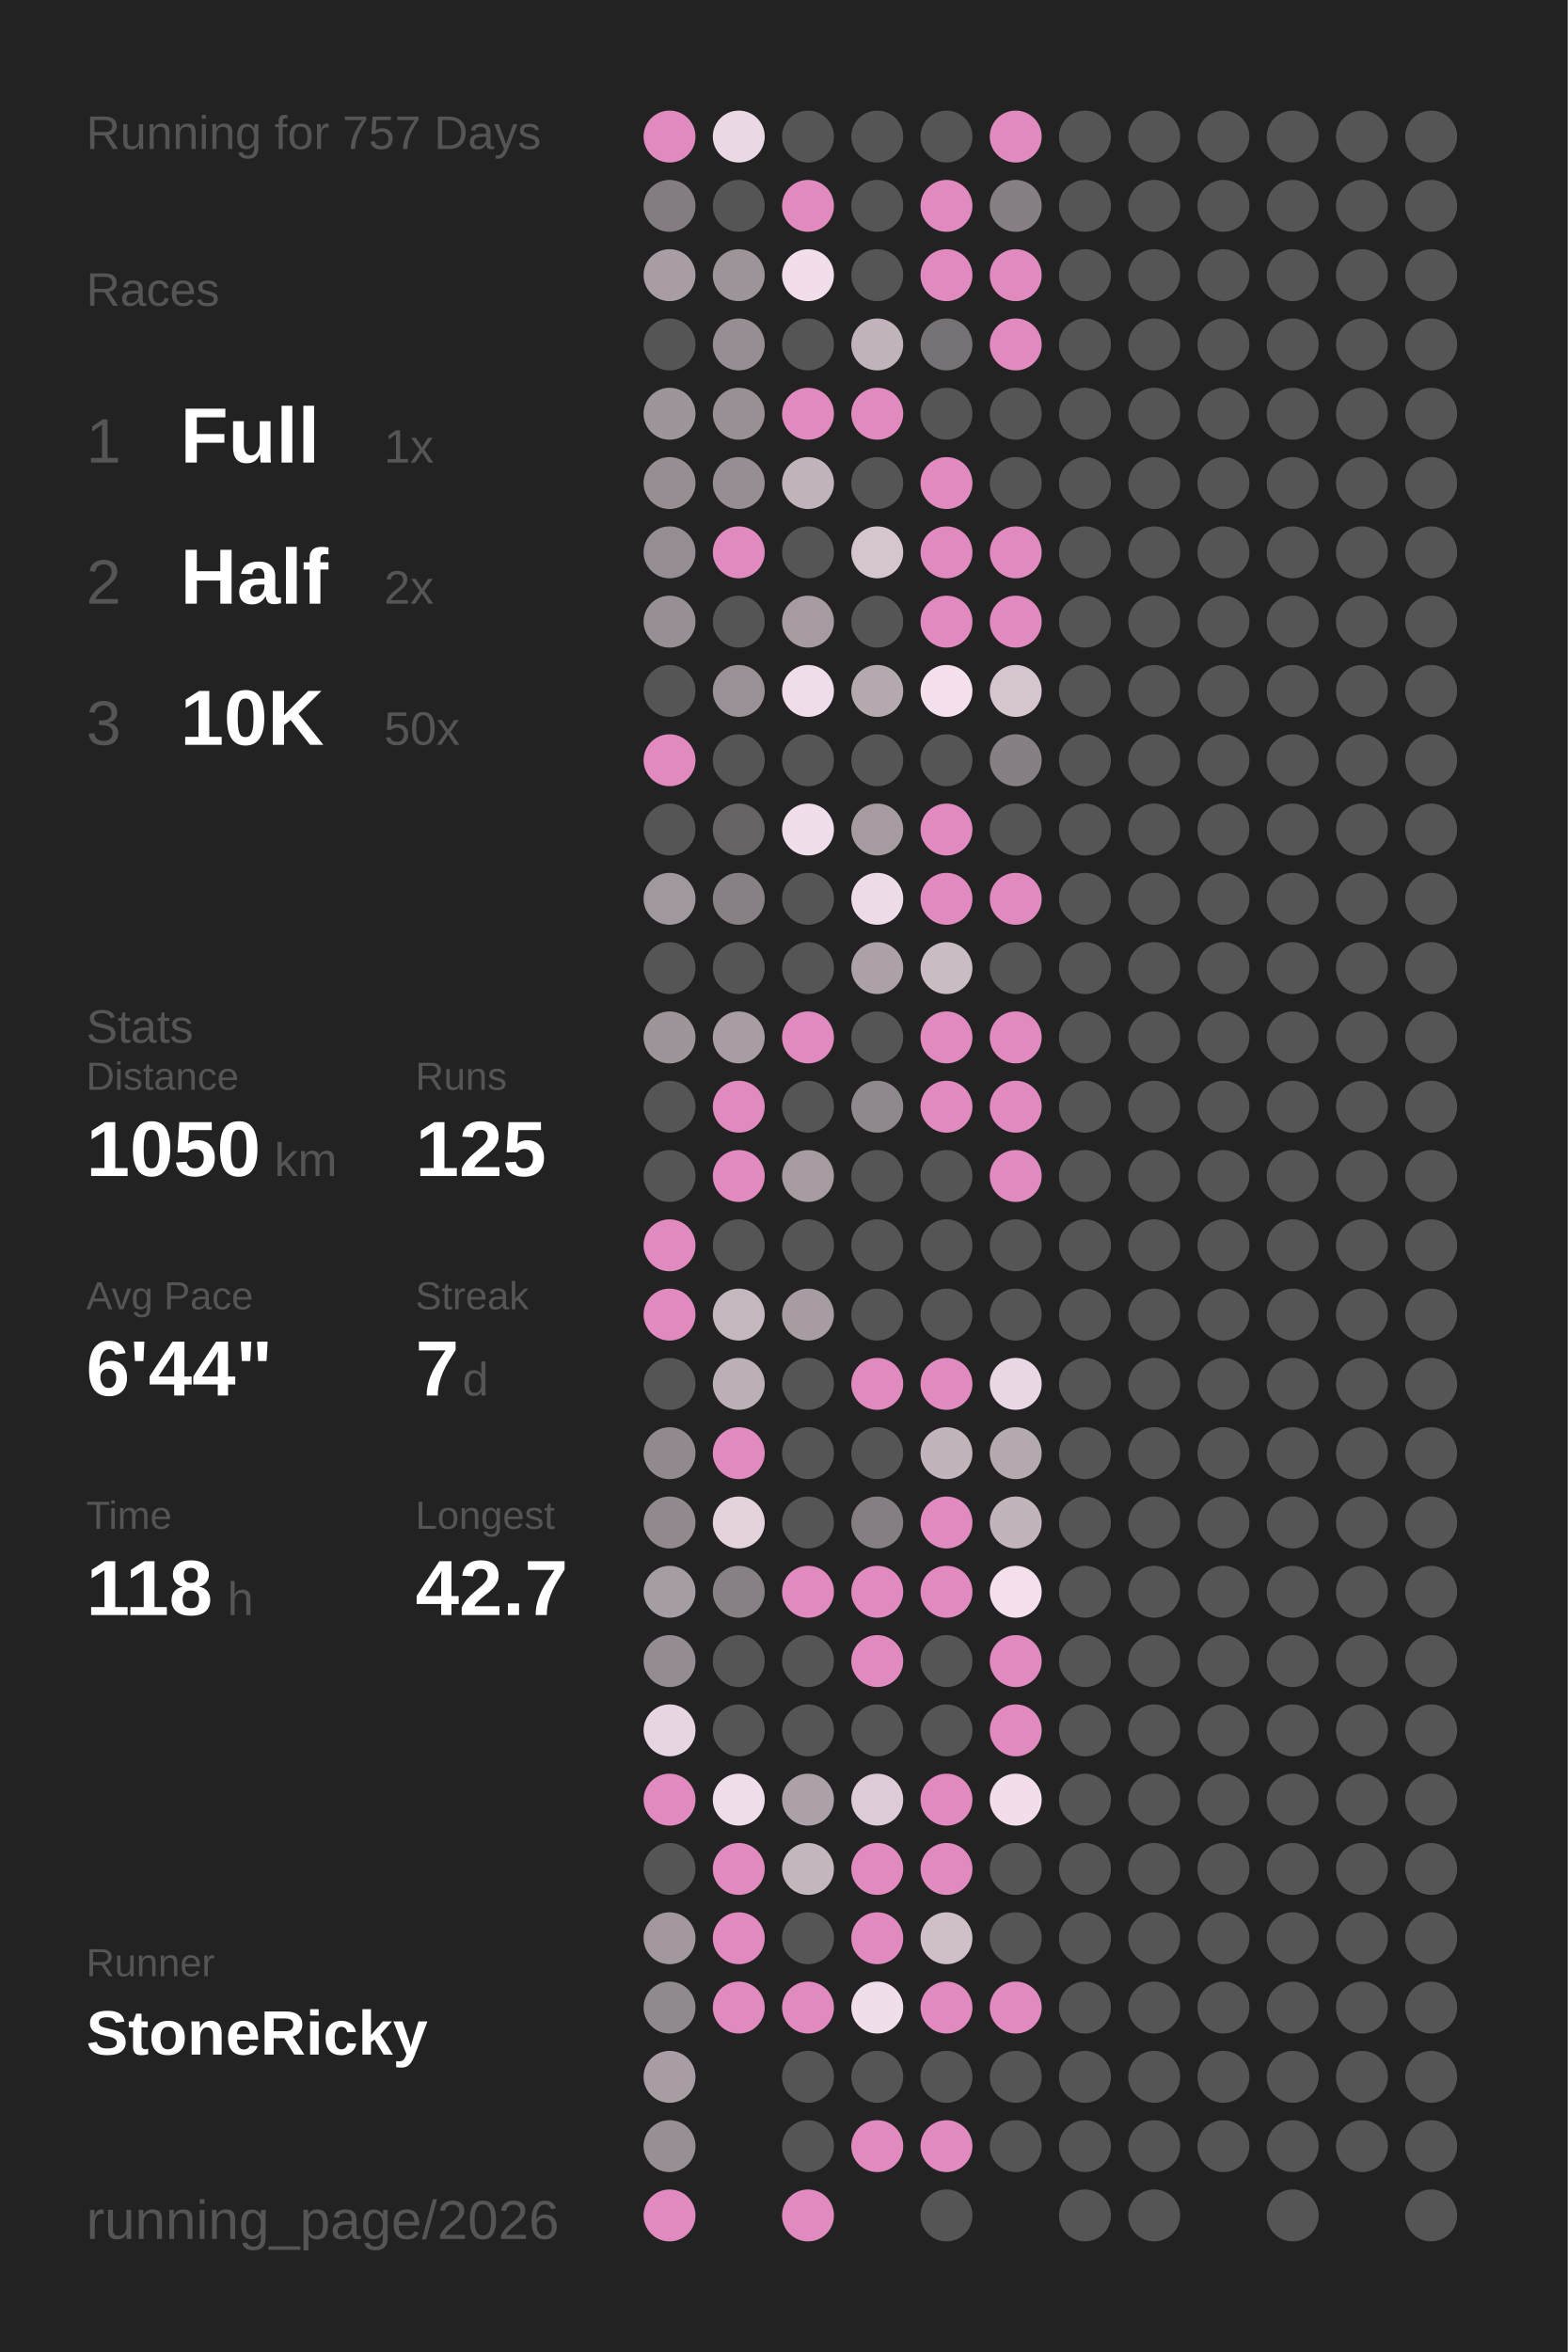
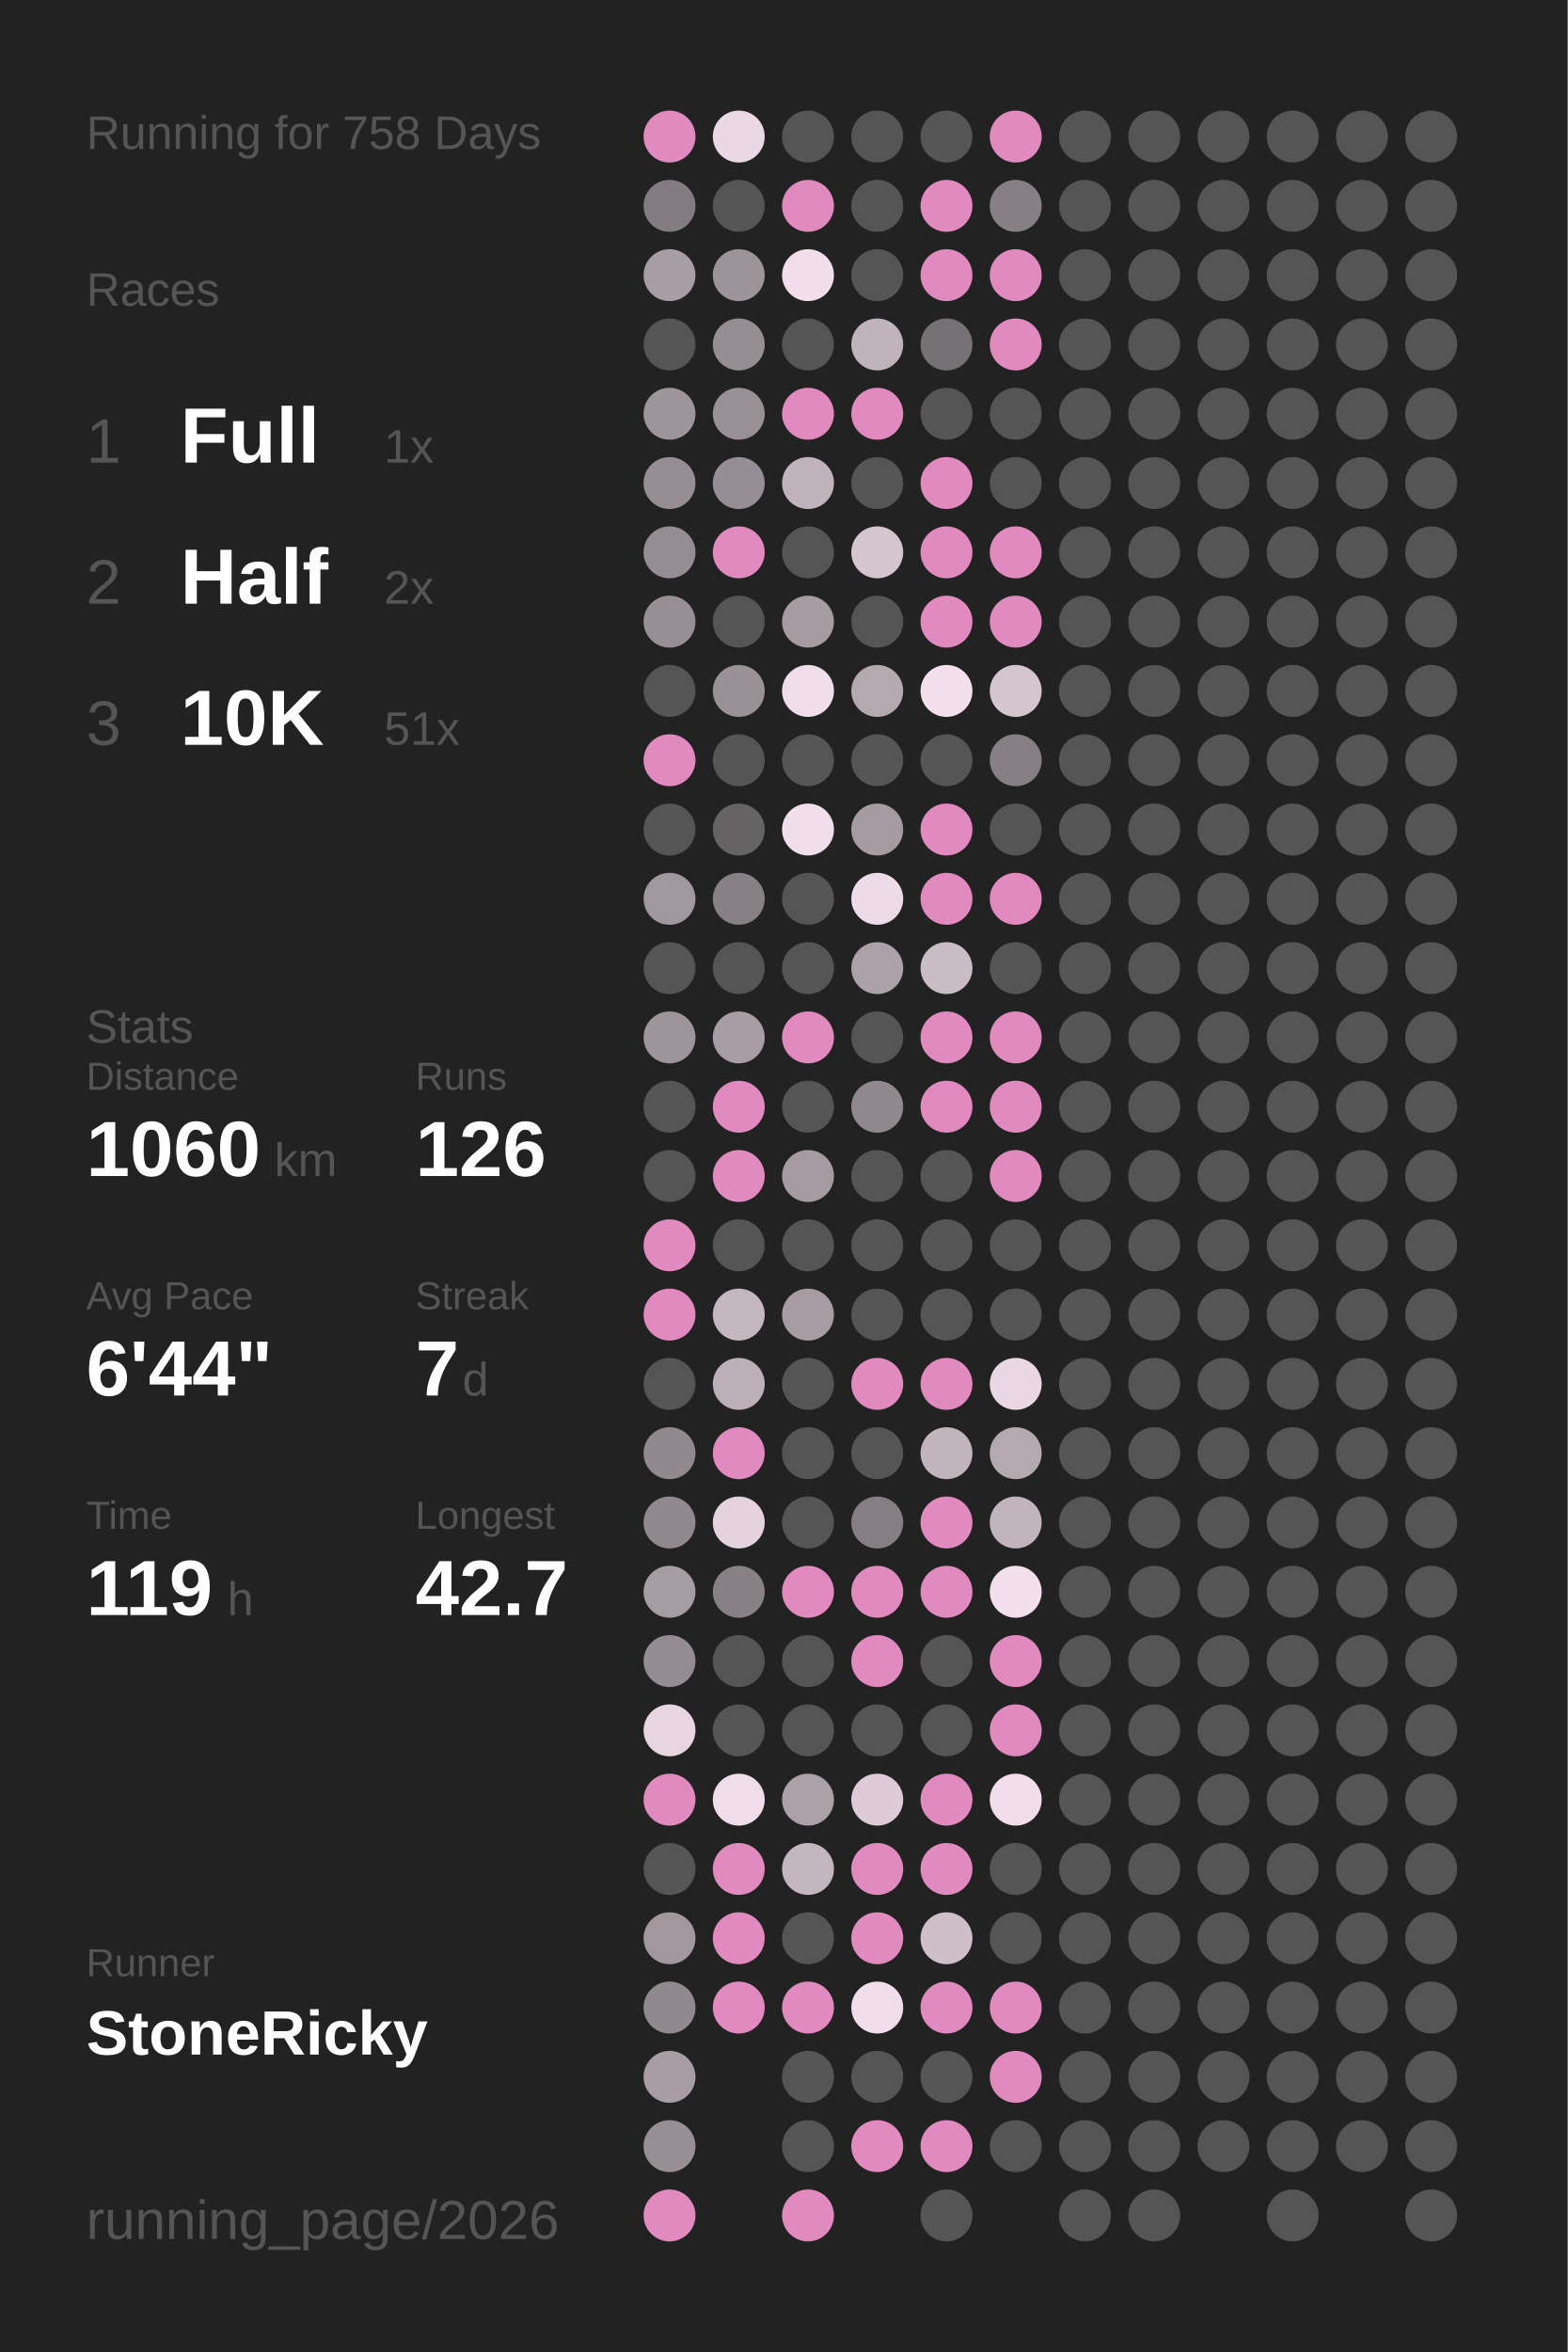
<svg xmlns="http://www.w3.org/2000/svg" baseProfile="full" height="300mm" version="1.1" viewBox="0,0,200,300" width="200mm">
  <defs />
  <rect fill="#222222" height="300" width="200" x="0" y="0" />
-   <text fill="#555555" style="font-size:6px; font-family:Arial;" x="11" y="19">Running for 757 Days</text>
+   <text fill="#555555" style="font-size:6px; font-family:Arial;" x="11" y="19">Running for 758 Days</text>
  <text fill="#555555" style="font-size:6px; font-family:Arial;" x="11" y="39">Races</text>
  <text fill="#555555" style="font-size:8px; font-family:Arial;" x="11" y="59">1</text>
  <text fill="#FFFFFF" style="font-size:10px; font-family:Arial; font-weight:bold;" x="23" y="59">Full</text>
  <text fill="#555555" style="font-size:6px; font-family:Arial;" x="49" y="59">1x</text>
  <text fill="#555555" style="font-size:8px; font-family:Arial;" x="11" y="77">2</text>
  <text fill="#FFFFFF" style="font-size:10px; font-family:Arial; font-weight:bold;" x="23" y="77">Half</text>
  <text fill="#555555" style="font-size:6px; font-family:Arial;" x="49" y="77">2x</text>
  <text fill="#555555" style="font-size:8px; font-family:Arial;" x="11" y="95">3</text>
  <text fill="#FFFFFF" style="font-size:10px; font-family:Arial; font-weight:bold;" x="23" y="95">10K</text>
-   <text fill="#555555" style="font-size:6px; font-family:Arial;" x="49" y="95">50x</text>
+   <text fill="#555555" style="font-size:6px; font-family:Arial;" x="49" y="95">51x</text>
  <text fill="#555555" style="font-size:6px; font-family:Arial;" x="11" y="133">Stats</text>
  <text fill="#555555" style="font-size:5px; font-family:Arial;" x="11" y="139">Distance</text>
-   <text fill="#FFFFFF" style="font-size:10px; font-family:Arial; font-weight:bold;" x="11" y="150">1050</text>
+   <text fill="#FFFFFF" style="font-size:10px; font-family:Arial; font-weight:bold;" x="11" y="150">1060</text>
  <text fill="#555555" style="font-size:6px; font-family:Arial;" x="35" y="150">km</text>
  <text fill="#555555" style="font-size:5px; font-family:Arial;" x="53" y="139">Runs</text>
-   <text fill="#FFFFFF" style="font-size:10px; font-family:Arial; font-weight:bold;" x="53" y="150">125</text>
+   <text fill="#FFFFFF" style="font-size:10px; font-family:Arial; font-weight:bold;" x="53" y="150">126</text>
  <text fill="#555555" style="font-size:5px; font-family:Arial;" x="11" y="167">Avg Pace</text>
  <text fill="#FFFFFF" style="font-size:10px; font-family:Arial; font-weight:bold;" x="11" y="178">6'44"</text>
  <text fill="#555555" style="font-size:5px; font-family:Arial;" x="53" y="167">Streak</text>
  <text fill="#FFFFFF" style="font-size:10px; font-family:Arial; font-weight:bold;" x="53" y="178">7</text>
  <text fill="#555555" style="font-size:6px; font-family:Arial;" x="59" y="178">d</text>
  <text fill="#555555" style="font-size:5px; font-family:Arial;" x="11" y="195">Time</text>
-   <text fill="#FFFFFF" style="font-size:10px; font-family:Arial; font-weight:bold;" x="11" y="206">118</text>
+   <text fill="#FFFFFF" style="font-size:10px; font-family:Arial; font-weight:bold;" x="11" y="206">119</text>
  <text fill="#555555" style="font-size:6px; font-family:Arial;" x="29" y="206">h</text>
  <text fill="#555555" style="font-size:5px; font-family:Arial;" x="53" y="195">Longest</text>
  <text fill="#FFFFFF" style="font-size:10px; font-family:Arial; font-weight:bold;" x="53" y="206">42.7</text>
  <text fill="#555555" style="font-size:5px; font-family:Arial;" x="11" y="252.065">Runner</text>
  <text fill="#FFFFFF" style="font-size:8px; font-family:Arial; font-weight:bold;" x="11" y="262.065">StoneRicky</text>
  <text fill="#555555" style="font-size:7px; font-family:Arial;" x="11" y="285.581">running_page/2026</text>
  <circle cx="85.417" cy="17.419" fill="#E18ABF" r="3.312" />
  <circle cx="85.417" cy="26.258" fill="#837d81" r="3.312" />
  <circle cx="85.417" cy="35.097" fill="#a89da4" r="3.312" />
  <circle cx="85.417" cy="43.935" fill="#555555" r="3.312" />
  <circle cx="85.417" cy="52.774" fill="#9e959b" r="3.312" />
  <circle cx="85.417" cy="61.613" fill="#968e93" r="3.312" />
  <circle cx="85.417" cy="70.452" fill="#958d93" r="3.312" />
  <circle cx="85.417" cy="79.29" fill="#978f94" r="3.312" />
  <circle cx="85.417" cy="88.129" fill="#555555" r="3.312" />
  <circle cx="85.417" cy="96.968" fill="#E18ABF" r="3.312" />
  <circle cx="85.417" cy="105.806" fill="#555555" r="3.312" />
  <circle cx="85.417" cy="114.645" fill="#a1979e" r="3.312" />
  <circle cx="85.417" cy="123.484" fill="#555555" r="3.312" />
  <circle cx="85.417" cy="132.323" fill="#9e959b" r="3.312" />
  <circle cx="85.417" cy="141.161" fill="#555555" r="3.312" />
  <circle cx="85.417" cy="150" fill="#555555" r="3.312" />
  <circle cx="85.417" cy="158.839" fill="#E18ABF" r="3.312" />
  <circle cx="85.417" cy="167.677" fill="#E18ABF" r="3.312" />
  <circle cx="85.417" cy="176.516" fill="#555555" r="3.312" />
  <circle cx="85.417" cy="185.355" fill="#91898e" r="3.312" />
  <circle cx="85.417" cy="194.194" fill="#91898e" r="3.312" />
  <circle cx="85.417" cy="203.032" fill="#a69ca3" r="3.312" />
  <circle cx="85.417" cy="211.871" fill="#948c92" r="3.312" />
  <circle cx="85.417" cy="220.71" fill="#e7d5e1" r="3.312" />
  <circle cx="85.417" cy="229.548" fill="#E18ABF" r="3.312" />
  <circle cx="85.417" cy="238.387" fill="#555555" r="3.312" />
  <circle cx="85.417" cy="247.226" fill="#a1979d" r="3.312" />
  <circle cx="85.417" cy="256.065" fill="#90898e" r="3.312" />
  <circle cx="85.417" cy="264.903" fill="#a89da4" r="3.312" />
  <circle cx="85.417" cy="273.742" fill="#988f95" r="3.312" />
  <circle cx="85.417" cy="282.581" fill="#E18ABF" r="3.312" />
  <circle cx="94.25" cy="17.419" fill="#ebd8e5" r="3.312" />
  <circle cx="94.25" cy="26.258" fill="#555555" r="3.312" />
  <circle cx="94.25" cy="35.097" fill="#9d949a" r="3.312" />
  <circle cx="94.25" cy="43.935" fill="#978e94" r="3.312" />
  <circle cx="94.25" cy="52.774" fill="#999096" r="3.312" />
  <circle cx="94.25" cy="61.613" fill="#968e94" r="3.312" />
  <circle cx="94.25" cy="70.452" fill="#E18ABF" r="3.312" />
  <circle cx="94.25" cy="79.29" fill="#555555" r="3.312" />
  <circle cx="94.25" cy="88.129" fill="#9a9197" r="3.312" />
  <circle cx="94.25" cy="96.968" fill="#555555" r="3.312" />
  <circle cx="94.25" cy="105.806" fill="#656364" r="3.312" />
  <circle cx="94.25" cy="114.645" fill="#878085" r="3.312" />
  <circle cx="94.25" cy="123.484" fill="#555555" r="3.312" />
  <circle cx="94.25" cy="132.323" fill="#a89da4" r="3.312" />
  <circle cx="94.25" cy="141.161" fill="#E18ABF" r="3.312" />
  <circle cx="94.25" cy="150" fill="#E18ABF" r="3.312" />
  <circle cx="94.25" cy="158.839" fill="#555555" r="3.312" />
  <circle cx="94.25" cy="167.677" fill="#c5b7c0" r="3.312" />
  <circle cx="94.25" cy="176.516" fill="#bcafb8" r="3.312" />
  <circle cx="94.25" cy="185.355" fill="#E18ABF" r="3.312" />
  <circle cx="94.25" cy="194.194" fill="#e4d2dd" r="3.312" />
  <circle cx="94.25" cy="203.032" fill="#878085" r="3.312" />
  <circle cx="94.25" cy="211.871" fill="#555555" r="3.312" />
  <circle cx="94.25" cy="220.71" fill="#555555" r="3.312" />
  <circle cx="94.25" cy="229.548" fill="#f0ddea" r="3.312" />
  <circle cx="94.25" cy="238.387" fill="#E18ABF" r="3.312" />
  <circle cx="94.25" cy="247.226" fill="#E18ABF" r="3.312" />
  <circle cx="94.25" cy="256.065" fill="#E18ABF" r="3.312" />
  <circle cx="103.083" cy="17.419" fill="#555555" r="3.312" />
  <circle cx="103.083" cy="26.258" fill="#E18ABF" r="3.312" />
  <circle cx="103.083" cy="35.097" fill="#f1deea" r="3.312" />
  <circle cx="103.083" cy="43.935" fill="#555555" r="3.312" />
  <circle cx="103.083" cy="52.774" fill="#E18ABF" r="3.312" />
  <circle cx="103.083" cy="61.613" fill="#c1b3bc" r="3.312" />
  <circle cx="103.083" cy="70.452" fill="#555555" r="3.312" />
  <circle cx="103.083" cy="79.29" fill="#a59ba1" r="3.312" />
  <circle cx="103.083" cy="88.129" fill="#f0ddea" r="3.312" />
  <circle cx="103.083" cy="96.968" fill="#555555" r="3.312" />
  <circle cx="103.083" cy="105.806" fill="#f1deeb" r="3.312" />
  <circle cx="103.083" cy="114.645" fill="#555555" r="3.312" />
  <circle cx="103.083" cy="123.484" fill="#555555" r="3.312" />
  <circle cx="103.083" cy="132.323" fill="#E18ABF" r="3.312" />
  <circle cx="103.083" cy="141.161" fill="#555555" r="3.312" />
  <circle cx="103.083" cy="150" fill="#a59ba1" r="3.312" />
  <circle cx="103.083" cy="158.839" fill="#555555" r="3.312" />
  <circle cx="103.083" cy="167.677" fill="#a69ca2" r="3.312" />
  <circle cx="103.083" cy="176.516" fill="#555555" r="3.312" />
  <circle cx="103.083" cy="185.355" fill="#555555" r="3.312" />
  <circle cx="103.083" cy="194.194" fill="#555555" r="3.312" />
  <circle cx="103.083" cy="203.032" fill="#E18ABF" r="3.312" />
  <circle cx="103.083" cy="211.871" fill="#555555" r="3.312" />
  <circle cx="103.083" cy="220.71" fill="#555555" r="3.312" />
  <circle cx="103.083" cy="229.548" fill="#aca1a8" r="3.312" />
  <circle cx="103.083" cy="238.387" fill="#c4b6bf" r="3.312" />
  <circle cx="103.083" cy="247.226" fill="#555555" r="3.312" />
  <circle cx="103.083" cy="256.065" fill="#E18ABF" r="3.312" />
  <circle cx="103.083" cy="264.903" fill="#555555" r="3.312" />
  <circle cx="103.083" cy="273.742" fill="#555555" r="3.312" />
  <circle cx="103.083" cy="282.581" fill="#E18ABF" r="3.312" />
  <circle cx="111.917" cy="17.419" fill="#555555" r="3.312" />
  <circle cx="111.917" cy="26.258" fill="#555555" r="3.312" />
  <circle cx="111.917" cy="35.097" fill="#555555" r="3.312" />
  <circle cx="111.917" cy="43.935" fill="#c1b3bc" r="3.312" />
  <circle cx="111.917" cy="52.774" fill="#E18ABF" r="3.312" />
  <circle cx="111.917" cy="61.613" fill="#555555" r="3.312" />
  <circle cx="111.917" cy="70.452" fill="#d5c5cf" r="3.312" />
  <circle cx="111.917" cy="79.29" fill="#555555" r="3.312" />
  <circle cx="111.917" cy="88.129" fill="#b5a9b0" r="3.312" />
  <circle cx="111.917" cy="96.968" fill="#555555" r="3.312" />
  <circle cx="111.917" cy="105.806" fill="#a59ba1" r="3.312" />
  <circle cx="111.917" cy="114.645" fill="#eedbe8" r="3.312" />
  <circle cx="111.917" cy="123.484" fill="#aca1a8" r="3.312" />
  <circle cx="111.917" cy="132.323" fill="#555555" r="3.312" />
  <circle cx="111.917" cy="141.161" fill="#8f888d" r="3.312" />
  <circle cx="111.917" cy="150" fill="#555555" r="3.312" />
  <circle cx="111.917" cy="158.839" fill="#555555" r="3.312" />
  <circle cx="111.917" cy="167.677" fill="#555555" r="3.312" />
  <circle cx="111.917" cy="176.516" fill="#E18ABF" r="3.312" />
  <circle cx="111.917" cy="185.355" fill="#555555" r="3.312" />
  <circle cx="111.917" cy="194.194" fill="#857f83" r="3.312" />
  <circle cx="111.917" cy="203.032" fill="#E18ABF" r="3.312" />
  <circle cx="111.917" cy="211.871" fill="#E18ABF" r="3.312" />
  <circle cx="111.917" cy="220.71" fill="#555555" r="3.312" />
  <circle cx="111.917" cy="229.548" fill="#ddccd7" r="3.312" />
  <circle cx="111.917" cy="238.387" fill="#E18ABF" r="3.312" />
  <circle cx="111.917" cy="247.226" fill="#E18ABF" r="3.312" />
  <circle cx="111.917" cy="256.065" fill="#f1deeb" r="3.312" />
  <circle cx="111.917" cy="264.903" fill="#555555" r="3.312" />
  <circle cx="111.917" cy="273.742" fill="#E18ABF" r="3.312" />
  <circle cx="120.75" cy="17.419" fill="#555555" r="3.312" />
  <circle cx="120.75" cy="26.258" fill="#E18ABF" r="3.312" />
  <circle cx="120.75" cy="35.097" fill="#E18ABF" r="3.312" />
  <circle cx="120.75" cy="43.935" fill="#767174" r="3.312" />
  <circle cx="120.75" cy="52.774" fill="#555555" r="3.312" />
  <circle cx="120.75" cy="61.613" fill="#E18ABF" r="3.312" />
  <circle cx="120.75" cy="70.452" fill="#E18ABF" r="3.312" />
  <circle cx="120.75" cy="79.29" fill="#E18ABF" r="3.312" />
  <circle cx="120.75" cy="88.129" fill="#f4e0ed" r="3.312" />
  <circle cx="120.75" cy="96.968" fill="#555555" r="3.312" />
  <circle cx="120.75" cy="105.806" fill="#E18ABF" r="3.312" />
  <circle cx="120.75" cy="114.645" fill="#E18ABF" r="3.312" />
  <circle cx="120.75" cy="123.484" fill="#cabcc5" r="3.312" />
  <circle cx="120.75" cy="132.323" fill="#E18ABF" r="3.312" />
  <circle cx="120.75" cy="141.161" fill="#E18ABF" r="3.312" />
  <circle cx="120.75" cy="150" fill="#555555" r="3.312" />
  <circle cx="120.75" cy="158.839" fill="#555555" r="3.312" />
  <circle cx="120.75" cy="167.677" fill="#555555" r="3.312" />
  <circle cx="120.75" cy="176.516" fill="#E18ABF" r="3.312" />
  <circle cx="120.75" cy="185.355" fill="#c2b4bd" r="3.312" />
  <circle cx="120.75" cy="194.194" fill="#E18ABF" r="3.312" />
  <circle cx="120.75" cy="203.032" fill="#E18ABF" r="3.312" />
  <circle cx="120.75" cy="211.871" fill="#555555" r="3.312" />
  <circle cx="120.75" cy="220.71" fill="#555555" r="3.312" />
  <circle cx="120.75" cy="229.548" fill="#E18ABF" r="3.312" />
  <circle cx="120.75" cy="238.387" fill="#E18ABF" r="3.312" />
  <circle cx="120.75" cy="247.226" fill="#cfbfc9" r="3.312" />
  <circle cx="120.75" cy="256.065" fill="#E18ABF" r="3.312" />
  <circle cx="120.75" cy="264.903" fill="#555555" r="3.312" />
  <circle cx="120.75" cy="273.742" fill="#E18ABF" r="3.312" />
  <circle cx="120.75" cy="282.581" fill="#555555" r="3.312" />
  <circle cx="129.583" cy="17.419" fill="#E18ABF" r="3.312" />
  <circle cx="129.583" cy="26.258" fill="#868084" r="3.312" />
  <circle cx="129.583" cy="35.097" fill="#E18ABF" r="3.312" />
  <circle cx="129.583" cy="43.935" fill="#E18ABF" r="3.312" />
  <circle cx="129.583" cy="52.774" fill="#555555" r="3.312" />
  <circle cx="129.583" cy="61.613" fill="#555555" r="3.312" />
  <circle cx="129.583" cy="70.452" fill="#E18ABF" r="3.312" />
  <circle cx="129.583" cy="79.29" fill="#E18ABF" r="3.312" />
  <circle cx="129.583" cy="88.129" fill="#d5c5cf" r="3.312" />
  <circle cx="129.583" cy="96.968" fill="#868084" r="3.312" />
  <circle cx="129.583" cy="105.806" fill="#555555" r="3.312" />
  <circle cx="129.583" cy="114.645" fill="#E18ABF" r="3.312" />
  <circle cx="129.583" cy="123.484" fill="#555555" r="3.312" />
  <circle cx="129.583" cy="132.323" fill="#E18ABF" r="3.312" />
  <circle cx="129.583" cy="141.161" fill="#E18ABF" r="3.312" />
  <circle cx="129.583" cy="150" fill="#E18ABF" r="3.312" />
  <circle cx="129.583" cy="158.839" fill="#555555" r="3.312" />
  <circle cx="129.583" cy="167.677" fill="#555555" r="3.312" />
  <circle cx="129.583" cy="176.516" fill="#e9d7e3" r="3.312" />
  <circle cx="129.583" cy="185.355" fill="#b5a9b0" r="3.312" />
  <circle cx="129.583" cy="194.194" fill="#c1b4bd" r="3.312" />
  <circle cx="129.583" cy="203.032" fill="#f4e0ed" r="3.312" />
  <circle cx="129.583" cy="211.871" fill="#E18ABF" r="3.312" />
  <circle cx="129.583" cy="220.71" fill="#E18ABF" r="3.312" />
  <circle cx="129.583" cy="229.548" fill="#f2deeb" r="3.312" />
  <circle cx="129.583" cy="238.387" fill="#555555" r="3.312" />
  <circle cx="129.583" cy="247.226" fill="#555555" r="3.312" />
  <circle cx="129.583" cy="256.065" fill="#E18ABF" r="3.312" />
-   <circle cx="129.583" cy="264.903" fill="#555555" r="3.312" />
+   <circle cx="129.583" cy="264.903" fill="#E18ABF" r="3.312" />
  <circle cx="129.583" cy="273.742" fill="#555555" r="3.312" />
  <circle cx="138.417" cy="17.419" fill="#555555" r="3.312" />
  <circle cx="138.417" cy="26.258" fill="#555555" r="3.312" />
  <circle cx="138.417" cy="35.097" fill="#555555" r="3.312" />
  <circle cx="138.417" cy="43.935" fill="#555555" r="3.312" />
  <circle cx="138.417" cy="52.774" fill="#555555" r="3.312" />
  <circle cx="138.417" cy="61.613" fill="#555555" r="3.312" />
  <circle cx="138.417" cy="70.452" fill="#555555" r="3.312" />
  <circle cx="138.417" cy="79.29" fill="#555555" r="3.312" />
  <circle cx="138.417" cy="88.129" fill="#555555" r="3.312" />
  <circle cx="138.417" cy="96.968" fill="#555555" r="3.312" />
  <circle cx="138.417" cy="105.806" fill="#555555" r="3.312" />
  <circle cx="138.417" cy="114.645" fill="#555555" r="3.312" />
  <circle cx="138.417" cy="123.484" fill="#555555" r="3.312" />
  <circle cx="138.417" cy="132.323" fill="#555555" r="3.312" />
  <circle cx="138.417" cy="141.161" fill="#555555" r="3.312" />
  <circle cx="138.417" cy="150" fill="#555555" r="3.312" />
  <circle cx="138.417" cy="158.839" fill="#555555" r="3.312" />
  <circle cx="138.417" cy="167.677" fill="#555555" r="3.312" />
  <circle cx="138.417" cy="176.516" fill="#555555" r="3.312" />
  <circle cx="138.417" cy="185.355" fill="#555555" r="3.312" />
  <circle cx="138.417" cy="194.194" fill="#555555" r="3.312" />
  <circle cx="138.417" cy="203.032" fill="#555555" r="3.312" />
  <circle cx="138.417" cy="211.871" fill="#555555" r="3.312" />
  <circle cx="138.417" cy="220.71" fill="#555555" r="3.312" />
  <circle cx="138.417" cy="229.548" fill="#555555" r="3.312" />
  <circle cx="138.417" cy="238.387" fill="#555555" r="3.312" />
  <circle cx="138.417" cy="247.226" fill="#555555" r="3.312" />
  <circle cx="138.417" cy="256.065" fill="#555555" r="3.312" />
  <circle cx="138.417" cy="264.903" fill="#555555" r="3.312" />
  <circle cx="138.417" cy="273.742" fill="#555555" r="3.312" />
  <circle cx="138.417" cy="282.581" fill="#555555" r="3.312" />
  <circle cx="147.25" cy="17.419" fill="#555555" r="3.312" />
  <circle cx="147.25" cy="26.258" fill="#555555" r="3.312" />
  <circle cx="147.25" cy="35.097" fill="#555555" r="3.312" />
  <circle cx="147.25" cy="43.935" fill="#555555" r="3.312" />
  <circle cx="147.25" cy="52.774" fill="#555555" r="3.312" />
  <circle cx="147.25" cy="61.613" fill="#555555" r="3.312" />
  <circle cx="147.25" cy="70.452" fill="#555555" r="3.312" />
  <circle cx="147.25" cy="79.29" fill="#555555" r="3.312" />
  <circle cx="147.25" cy="88.129" fill="#555555" r="3.312" />
  <circle cx="147.25" cy="96.968" fill="#555555" r="3.312" />
  <circle cx="147.25" cy="105.806" fill="#555555" r="3.312" />
  <circle cx="147.25" cy="114.645" fill="#555555" r="3.312" />
  <circle cx="147.25" cy="123.484" fill="#555555" r="3.312" />
  <circle cx="147.25" cy="132.323" fill="#555555" r="3.312" />
  <circle cx="147.25" cy="141.161" fill="#555555" r="3.312" />
  <circle cx="147.25" cy="150" fill="#555555" r="3.312" />
  <circle cx="147.25" cy="158.839" fill="#555555" r="3.312" />
  <circle cx="147.25" cy="167.677" fill="#555555" r="3.312" />
  <circle cx="147.25" cy="176.516" fill="#555555" r="3.312" />
  <circle cx="147.25" cy="185.355" fill="#555555" r="3.312" />
  <circle cx="147.25" cy="194.194" fill="#555555" r="3.312" />
  <circle cx="147.25" cy="203.032" fill="#555555" r="3.312" />
  <circle cx="147.25" cy="211.871" fill="#555555" r="3.312" />
  <circle cx="147.25" cy="220.71" fill="#555555" r="3.312" />
  <circle cx="147.25" cy="229.548" fill="#555555" r="3.312" />
  <circle cx="147.25" cy="238.387" fill="#555555" r="3.312" />
  <circle cx="147.25" cy="247.226" fill="#555555" r="3.312" />
  <circle cx="147.25" cy="256.065" fill="#555555" r="3.312" />
  <circle cx="147.25" cy="264.903" fill="#555555" r="3.312" />
  <circle cx="147.25" cy="273.742" fill="#555555" r="3.312" />
  <circle cx="147.25" cy="282.581" fill="#555555" r="3.312" />
  <circle cx="156.083" cy="17.419" fill="#555555" r="3.312" />
  <circle cx="156.083" cy="26.258" fill="#555555" r="3.312" />
  <circle cx="156.083" cy="35.097" fill="#555555" r="3.312" />
  <circle cx="156.083" cy="43.935" fill="#555555" r="3.312" />
  <circle cx="156.083" cy="52.774" fill="#555555" r="3.312" />
  <circle cx="156.083" cy="61.613" fill="#555555" r="3.312" />
  <circle cx="156.083" cy="70.452" fill="#555555" r="3.312" />
  <circle cx="156.083" cy="79.29" fill="#555555" r="3.312" />
  <circle cx="156.083" cy="88.129" fill="#555555" r="3.312" />
  <circle cx="156.083" cy="96.968" fill="#555555" r="3.312" />
  <circle cx="156.083" cy="105.806" fill="#555555" r="3.312" />
  <circle cx="156.083" cy="114.645" fill="#555555" r="3.312" />
  <circle cx="156.083" cy="123.484" fill="#555555" r="3.312" />
  <circle cx="156.083" cy="132.323" fill="#555555" r="3.312" />
  <circle cx="156.083" cy="141.161" fill="#555555" r="3.312" />
  <circle cx="156.083" cy="150" fill="#555555" r="3.312" />
  <circle cx="156.083" cy="158.839" fill="#555555" r="3.312" />
  <circle cx="156.083" cy="167.677" fill="#555555" r="3.312" />
  <circle cx="156.083" cy="176.516" fill="#555555" r="3.312" />
  <circle cx="156.083" cy="185.355" fill="#555555" r="3.312" />
  <circle cx="156.083" cy="194.194" fill="#555555" r="3.312" />
  <circle cx="156.083" cy="203.032" fill="#555555" r="3.312" />
  <circle cx="156.083" cy="211.871" fill="#555555" r="3.312" />
  <circle cx="156.083" cy="220.71" fill="#555555" r="3.312" />
  <circle cx="156.083" cy="229.548" fill="#555555" r="3.312" />
  <circle cx="156.083" cy="238.387" fill="#555555" r="3.312" />
  <circle cx="156.083" cy="247.226" fill="#555555" r="3.312" />
  <circle cx="156.083" cy="256.065" fill="#555555" r="3.312" />
  <circle cx="156.083" cy="264.903" fill="#555555" r="3.312" />
  <circle cx="156.083" cy="273.742" fill="#555555" r="3.312" />
  <circle cx="164.917" cy="17.419" fill="#555555" r="3.312" />
  <circle cx="164.917" cy="26.258" fill="#555555" r="3.312" />
  <circle cx="164.917" cy="35.097" fill="#555555" r="3.312" />
  <circle cx="164.917" cy="43.935" fill="#555555" r="3.312" />
  <circle cx="164.917" cy="52.774" fill="#555555" r="3.312" />
  <circle cx="164.917" cy="61.613" fill="#555555" r="3.312" />
  <circle cx="164.917" cy="70.452" fill="#555555" r="3.312" />
  <circle cx="164.917" cy="79.29" fill="#555555" r="3.312" />
  <circle cx="164.917" cy="88.129" fill="#555555" r="3.312" />
  <circle cx="164.917" cy="96.968" fill="#555555" r="3.312" />
  <circle cx="164.917" cy="105.806" fill="#555555" r="3.312" />
  <circle cx="164.917" cy="114.645" fill="#555555" r="3.312" />
  <circle cx="164.917" cy="123.484" fill="#555555" r="3.312" />
  <circle cx="164.917" cy="132.323" fill="#555555" r="3.312" />
  <circle cx="164.917" cy="141.161" fill="#555555" r="3.312" />
  <circle cx="164.917" cy="150" fill="#555555" r="3.312" />
  <circle cx="164.917" cy="158.839" fill="#555555" r="3.312" />
  <circle cx="164.917" cy="167.677" fill="#555555" r="3.312" />
  <circle cx="164.917" cy="176.516" fill="#555555" r="3.312" />
  <circle cx="164.917" cy="185.355" fill="#555555" r="3.312" />
  <circle cx="164.917" cy="194.194" fill="#555555" r="3.312" />
  <circle cx="164.917" cy="203.032" fill="#555555" r="3.312" />
  <circle cx="164.917" cy="211.871" fill="#555555" r="3.312" />
  <circle cx="164.917" cy="220.71" fill="#555555" r="3.312" />
  <circle cx="164.917" cy="229.548" fill="#555555" r="3.312" />
  <circle cx="164.917" cy="238.387" fill="#555555" r="3.312" />
  <circle cx="164.917" cy="247.226" fill="#555555" r="3.312" />
  <circle cx="164.917" cy="256.065" fill="#555555" r="3.312" />
  <circle cx="164.917" cy="264.903" fill="#555555" r="3.312" />
  <circle cx="164.917" cy="273.742" fill="#555555" r="3.312" />
  <circle cx="164.917" cy="282.581" fill="#555555" r="3.312" />
  <circle cx="173.75" cy="17.419" fill="#555555" r="3.312" />
  <circle cx="173.75" cy="26.258" fill="#555555" r="3.312" />
  <circle cx="173.75" cy="35.097" fill="#555555" r="3.312" />
  <circle cx="173.75" cy="43.935" fill="#555555" r="3.312" />
  <circle cx="173.75" cy="52.774" fill="#555555" r="3.312" />
  <circle cx="173.75" cy="61.613" fill="#555555" r="3.312" />
  <circle cx="173.75" cy="70.452" fill="#555555" r="3.312" />
  <circle cx="173.75" cy="79.29" fill="#555555" r="3.312" />
  <circle cx="173.75" cy="88.129" fill="#555555" r="3.312" />
  <circle cx="173.75" cy="96.968" fill="#555555" r="3.312" />
  <circle cx="173.75" cy="105.806" fill="#555555" r="3.312" />
  <circle cx="173.75" cy="114.645" fill="#555555" r="3.312" />
  <circle cx="173.75" cy="123.484" fill="#555555" r="3.312" />
  <circle cx="173.75" cy="132.323" fill="#555555" r="3.312" />
  <circle cx="173.75" cy="141.161" fill="#555555" r="3.312" />
  <circle cx="173.75" cy="150" fill="#555555" r="3.312" />
  <circle cx="173.75" cy="158.839" fill="#555555" r="3.312" />
  <circle cx="173.75" cy="167.677" fill="#555555" r="3.312" />
  <circle cx="173.75" cy="176.516" fill="#555555" r="3.312" />
  <circle cx="173.75" cy="185.355" fill="#555555" r="3.312" />
  <circle cx="173.75" cy="194.194" fill="#555555" r="3.312" />
  <circle cx="173.75" cy="203.032" fill="#555555" r="3.312" />
  <circle cx="173.75" cy="211.871" fill="#555555" r="3.312" />
  <circle cx="173.75" cy="220.71" fill="#555555" r="3.312" />
  <circle cx="173.75" cy="229.548" fill="#555555" r="3.312" />
  <circle cx="173.75" cy="238.387" fill="#555555" r="3.312" />
  <circle cx="173.75" cy="247.226" fill="#555555" r="3.312" />
  <circle cx="173.75" cy="256.065" fill="#555555" r="3.312" />
  <circle cx="173.75" cy="264.903" fill="#555555" r="3.312" />
  <circle cx="173.75" cy="273.742" fill="#555555" r="3.312" />
  <circle cx="182.583" cy="17.419" fill="#555555" r="3.312" />
  <circle cx="182.583" cy="26.258" fill="#555555" r="3.312" />
  <circle cx="182.583" cy="35.097" fill="#555555" r="3.312" />
  <circle cx="182.583" cy="43.935" fill="#555555" r="3.312" />
  <circle cx="182.583" cy="52.774" fill="#555555" r="3.312" />
  <circle cx="182.583" cy="61.613" fill="#555555" r="3.312" />
  <circle cx="182.583" cy="70.452" fill="#555555" r="3.312" />
  <circle cx="182.583" cy="79.29" fill="#555555" r="3.312" />
  <circle cx="182.583" cy="88.129" fill="#555555" r="3.312" />
  <circle cx="182.583" cy="96.968" fill="#555555" r="3.312" />
  <circle cx="182.583" cy="105.806" fill="#555555" r="3.312" />
  <circle cx="182.583" cy="114.645" fill="#555555" r="3.312" />
  <circle cx="182.583" cy="123.484" fill="#555555" r="3.312" />
  <circle cx="182.583" cy="132.323" fill="#555555" r="3.312" />
  <circle cx="182.583" cy="141.161" fill="#555555" r="3.312" />
  <circle cx="182.583" cy="150" fill="#555555" r="3.312" />
  <circle cx="182.583" cy="158.839" fill="#555555" r="3.312" />
  <circle cx="182.583" cy="167.677" fill="#555555" r="3.312" />
  <circle cx="182.583" cy="176.516" fill="#555555" r="3.312" />
  <circle cx="182.583" cy="185.355" fill="#555555" r="3.312" />
  <circle cx="182.583" cy="194.194" fill="#555555" r="3.312" />
  <circle cx="182.583" cy="203.032" fill="#555555" r="3.312" />
  <circle cx="182.583" cy="211.871" fill="#555555" r="3.312" />
  <circle cx="182.583" cy="220.71" fill="#555555" r="3.312" />
  <circle cx="182.583" cy="229.548" fill="#555555" r="3.312" />
  <circle cx="182.583" cy="238.387" fill="#555555" r="3.312" />
  <circle cx="182.583" cy="247.226" fill="#555555" r="3.312" />
  <circle cx="182.583" cy="256.065" fill="#555555" r="3.312" />
  <circle cx="182.583" cy="264.903" fill="#555555" r="3.312" />
  <circle cx="182.583" cy="273.742" fill="#555555" r="3.312" />
  <circle cx="182.583" cy="282.581" fill="#555555" r="3.312" />
</svg>
